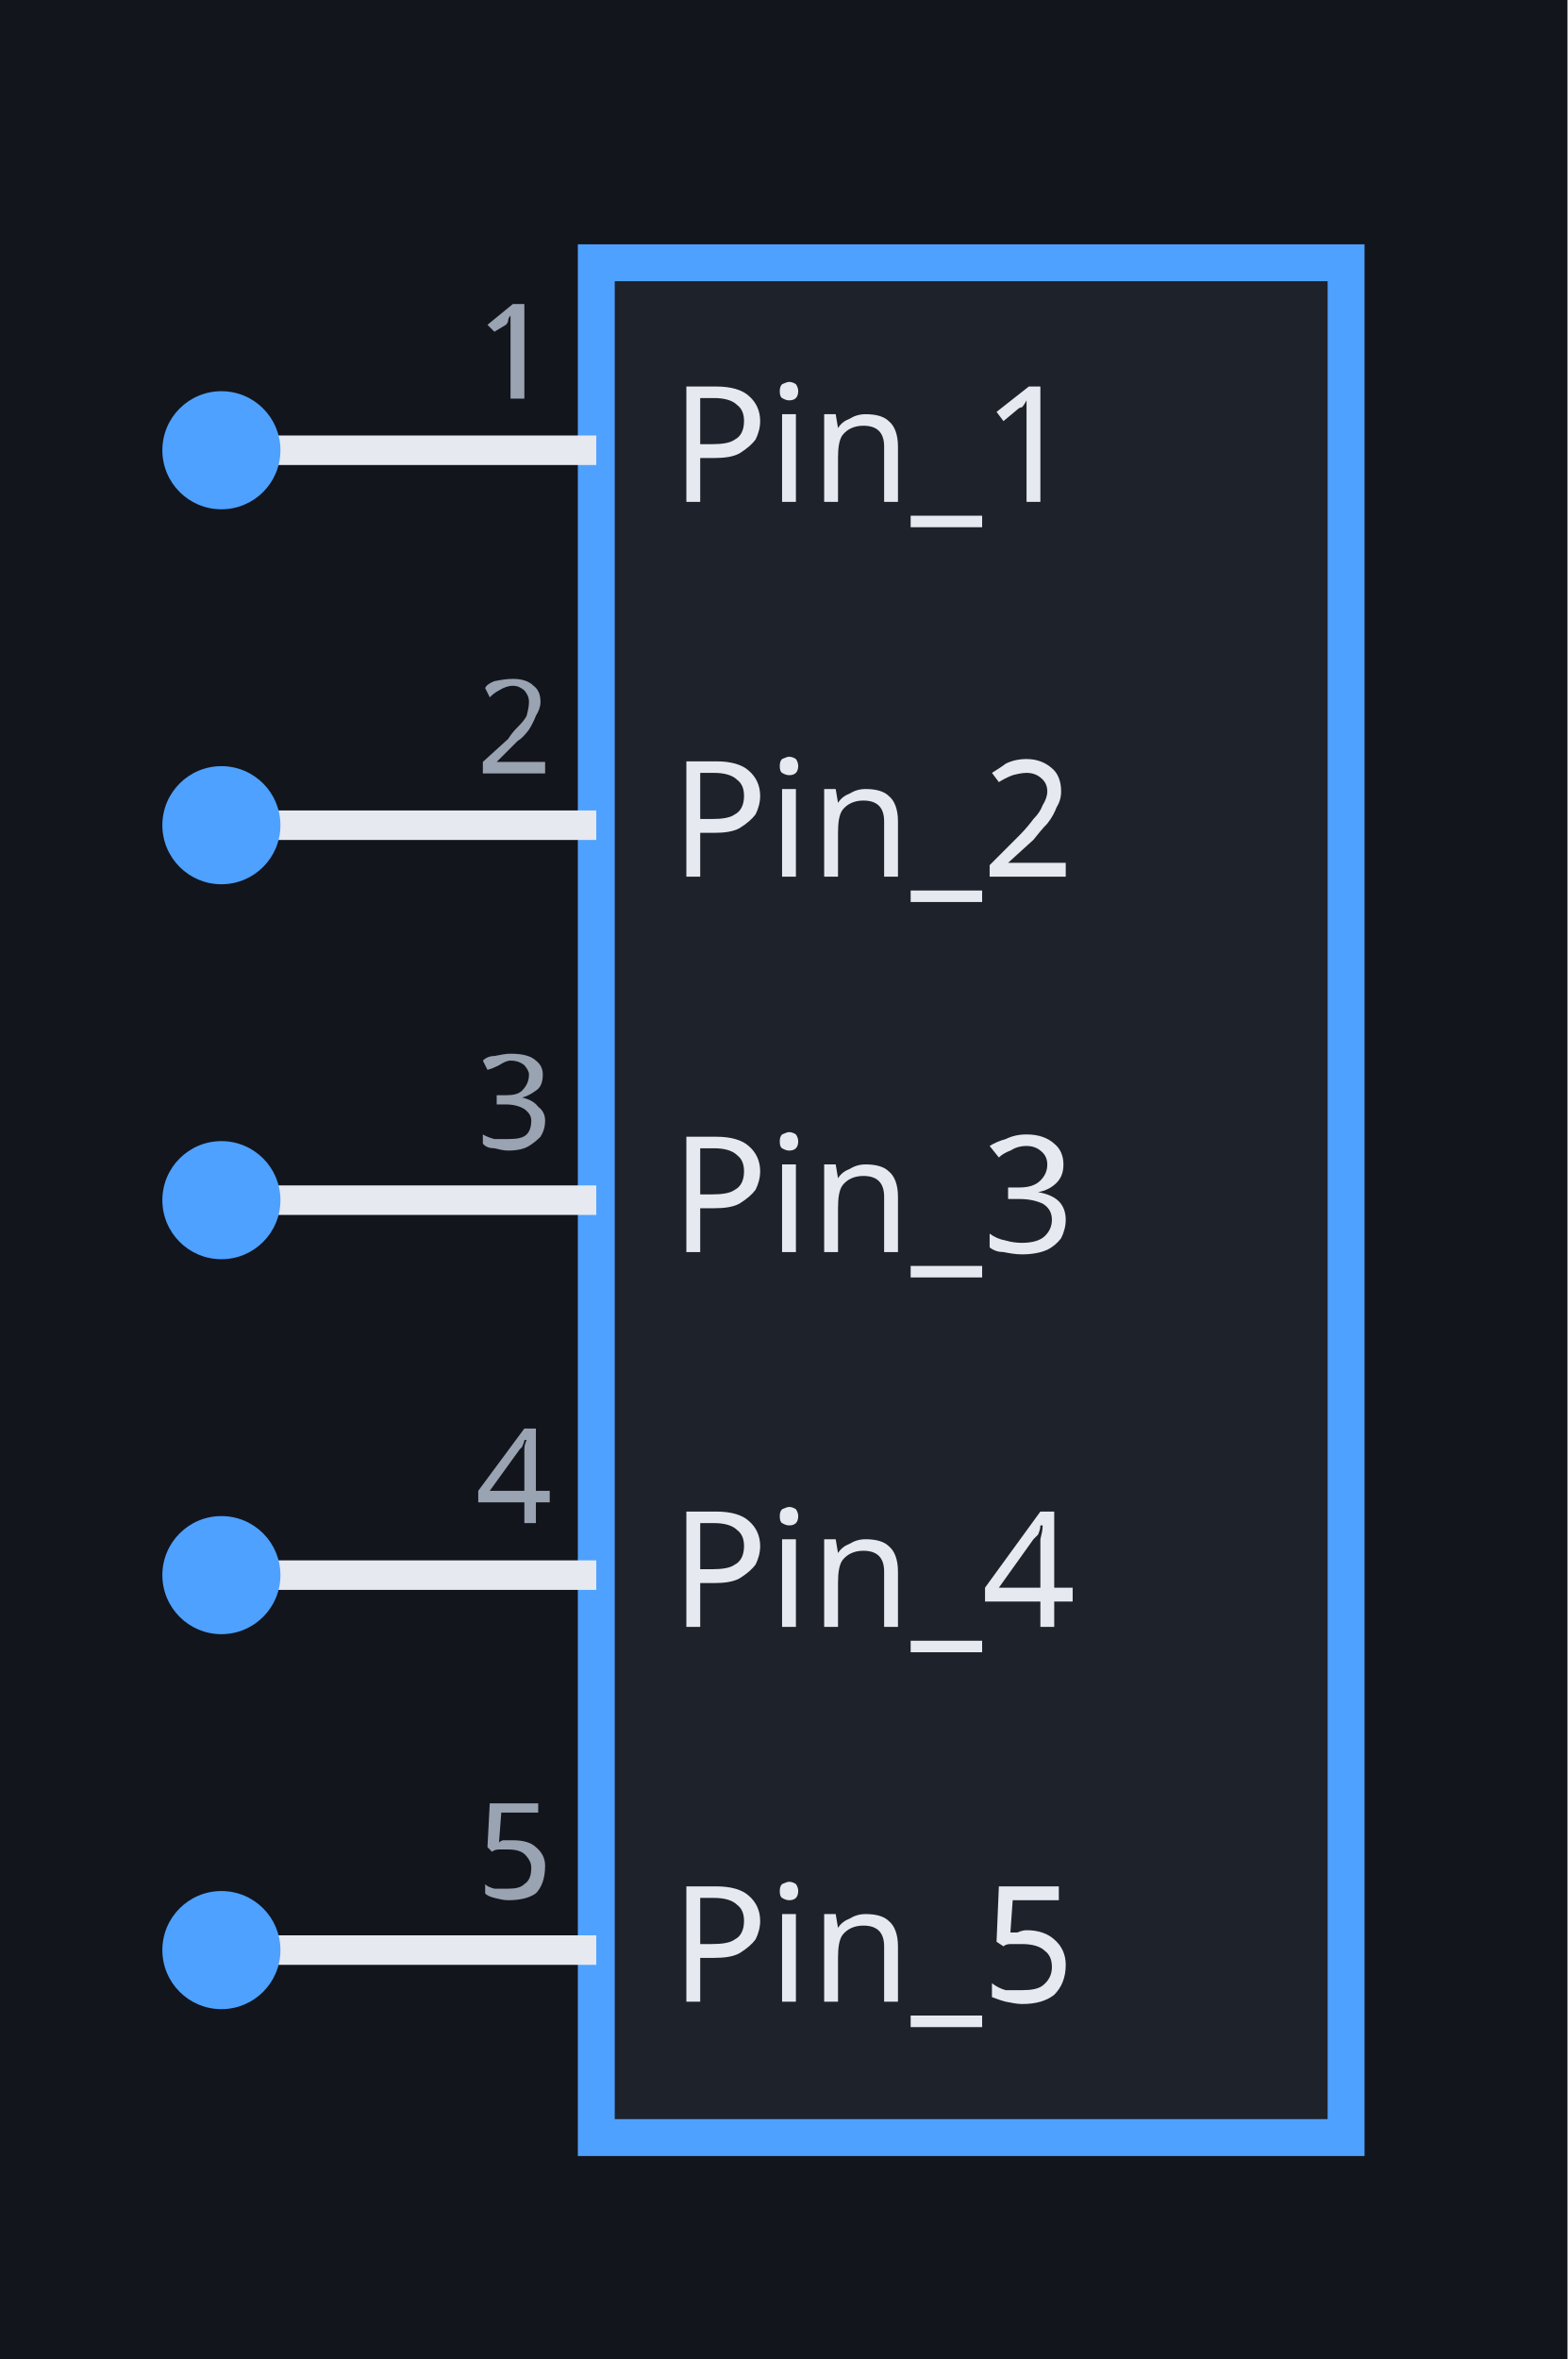
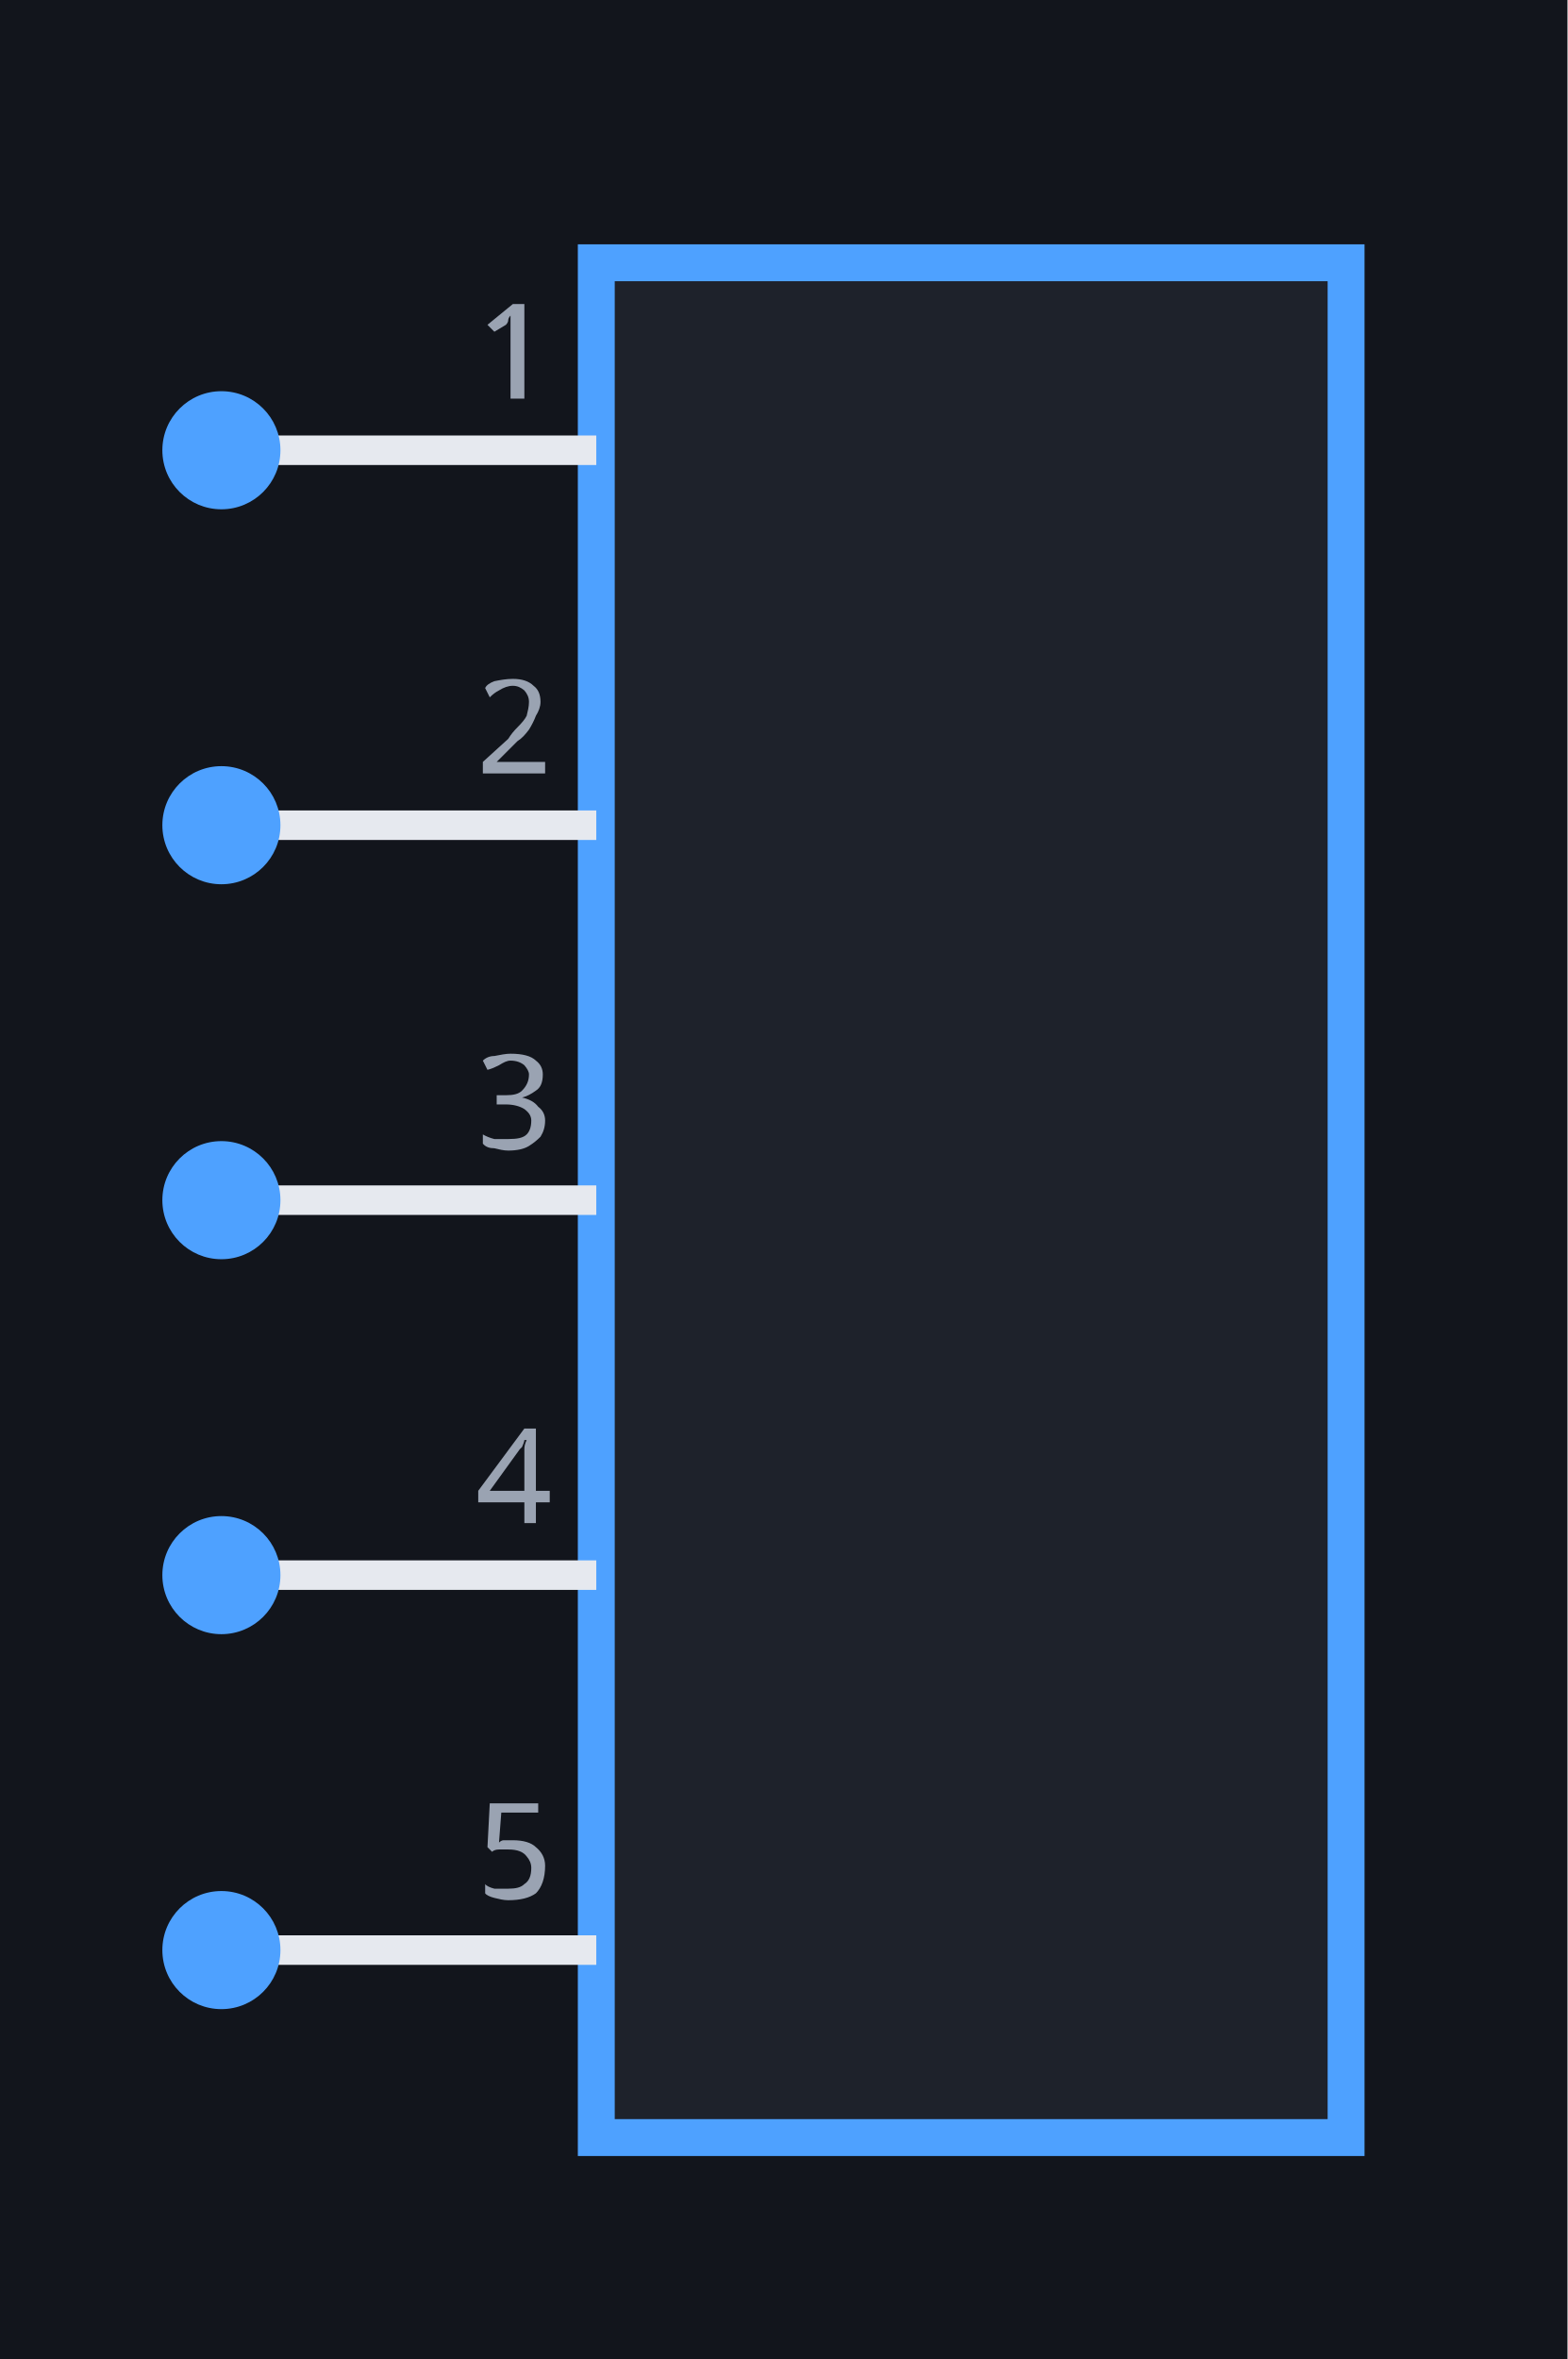
<svg xmlns="http://www.w3.org/2000/svg" viewBox="-6.58 -8.13 10.62 15.98" preserveAspectRatio="xMidYMid meet" style="width:100%;height:100%">
  <rect x="-6.58" y="-8.13" width="10.62" height="15.98" fill="#12151c" />
  <rect x="-2.540" y="-6.350" width="5.080" height="12.700" fill="#1e222b" stroke="#4ea1ff" stroke-width="0.25" />
  <line x1="-5.080" y1="-5.080" x2="-2.540" y2="-5.080" stroke="#e6e9ef" stroke-width="0.2" />
  <circle cx="-5.080" cy="-5.080" r="0.4" fill="#4ea1ff" />
-   <text x="-2.040" y="-4.730" fill="#e6e9ef" font-size="1.1" text-anchor="start" font-family="sans-serif">Pin_1</text>
  <text x="-2.840" y="-5.430" fill="#9aa3b2" font-size="0.9" text-anchor="end" font-family="sans-serif">1</text>
  <line x1="-5.080" y1="-2.540" x2="-2.540" y2="-2.540" stroke="#e6e9ef" stroke-width="0.2" />
  <circle cx="-5.080" cy="-2.540" r="0.4" fill="#4ea1ff" />
-   <text x="-2.040" y="-2.190" fill="#e6e9ef" font-size="1.1" text-anchor="start" font-family="sans-serif">Pin_2</text>
  <text x="-2.840" y="-2.890" fill="#9aa3b2" font-size="0.9" text-anchor="end" font-family="sans-serif">2</text>
  <line x1="-5.080" y1="-0.000" x2="-2.540" y2="-0.000" stroke="#e6e9ef" stroke-width="0.2" />
  <circle cx="-5.080" cy="-0.000" r="0.4" fill="#4ea1ff" />
-   <text x="-2.040" y="0.350" fill="#e6e9ef" font-size="1.1" text-anchor="start" font-family="sans-serif">Pin_3</text>
  <text x="-2.840" y="-0.350" fill="#9aa3b2" font-size="0.9" text-anchor="end" font-family="sans-serif">3</text>
  <line x1="-5.080" y1="2.540" x2="-2.540" y2="2.540" stroke="#e6e9ef" stroke-width="0.2" />
  <circle cx="-5.080" cy="2.540" r="0.4" fill="#4ea1ff" />
-   <text x="-2.040" y="2.890" fill="#e6e9ef" font-size="1.1" text-anchor="start" font-family="sans-serif">Pin_4</text>
  <text x="-2.840" y="2.190" fill="#9aa3b2" font-size="0.9" text-anchor="end" font-family="sans-serif">4</text>
  <line x1="-5.080" y1="5.080" x2="-2.540" y2="5.080" stroke="#e6e9ef" stroke-width="0.2" />
  <circle cx="-5.080" cy="5.080" r="0.4" fill="#4ea1ff" />
-   <text x="-2.040" y="5.430" fill="#e6e9ef" font-size="1.1" text-anchor="start" font-family="sans-serif">Pin_5</text>
  <text x="-2.840" y="4.730" fill="#9aa3b2" font-size="0.9" text-anchor="end" font-family="sans-serif">5</text>
</svg>
